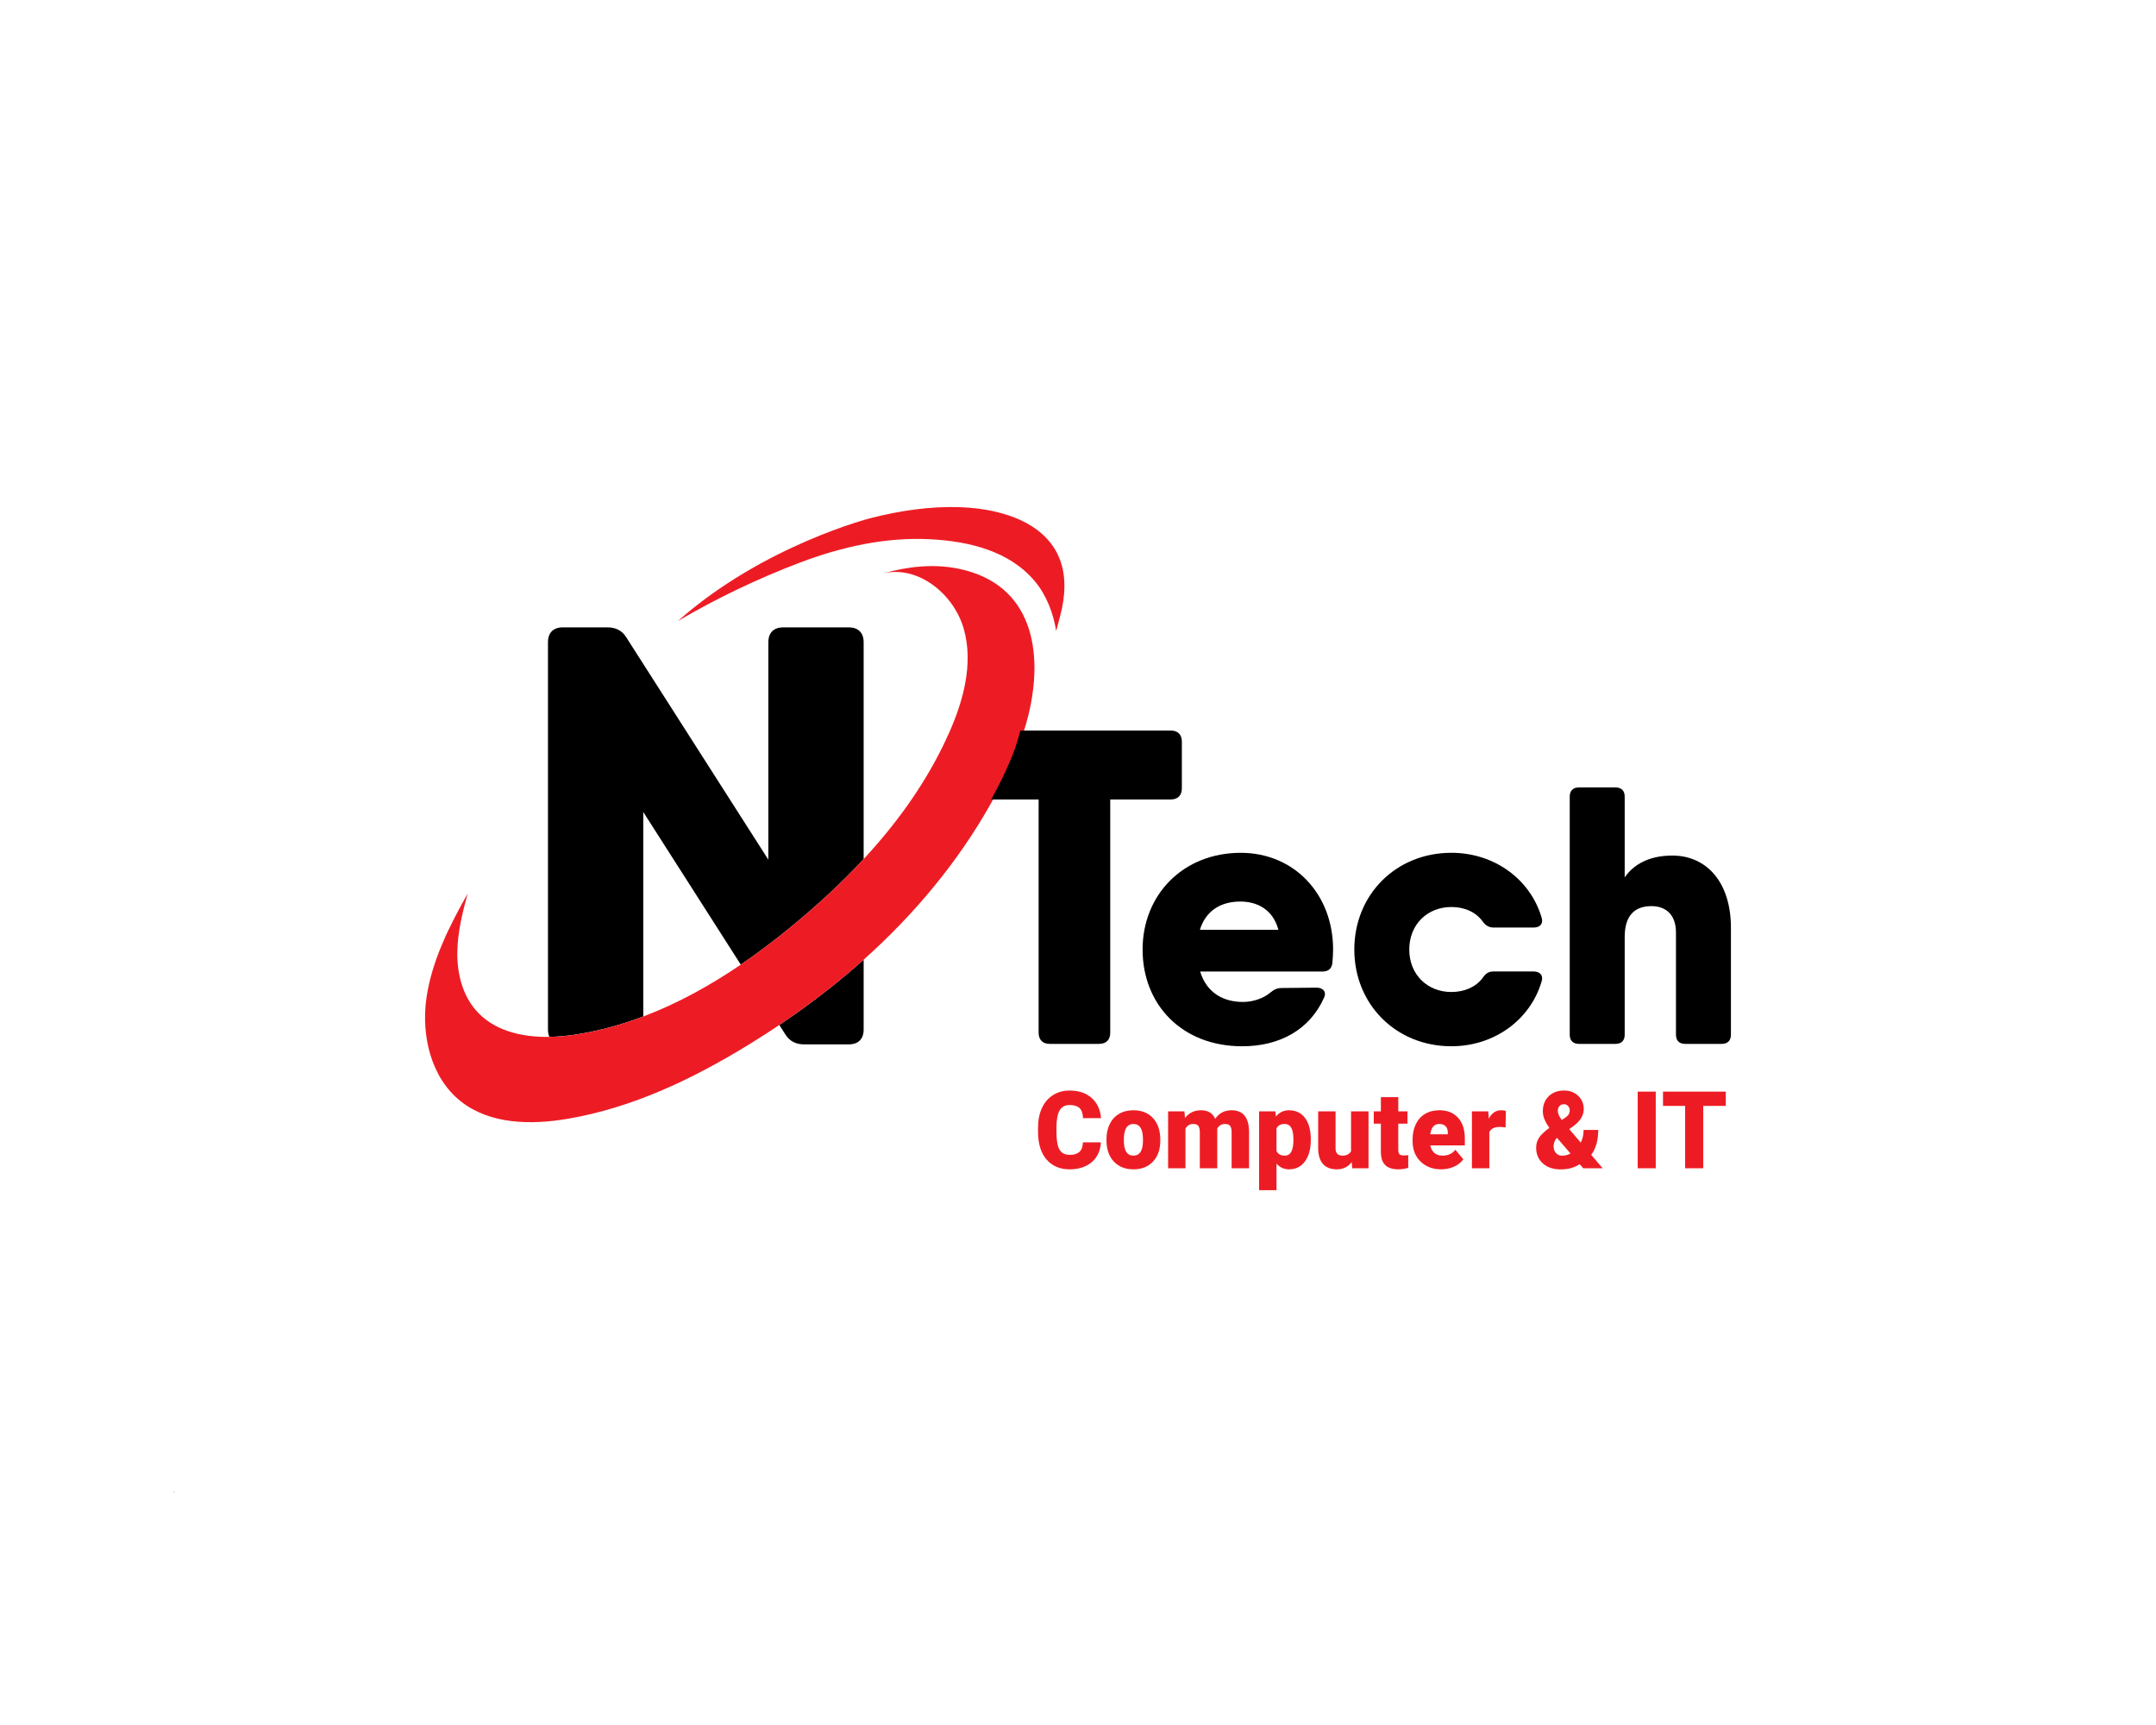
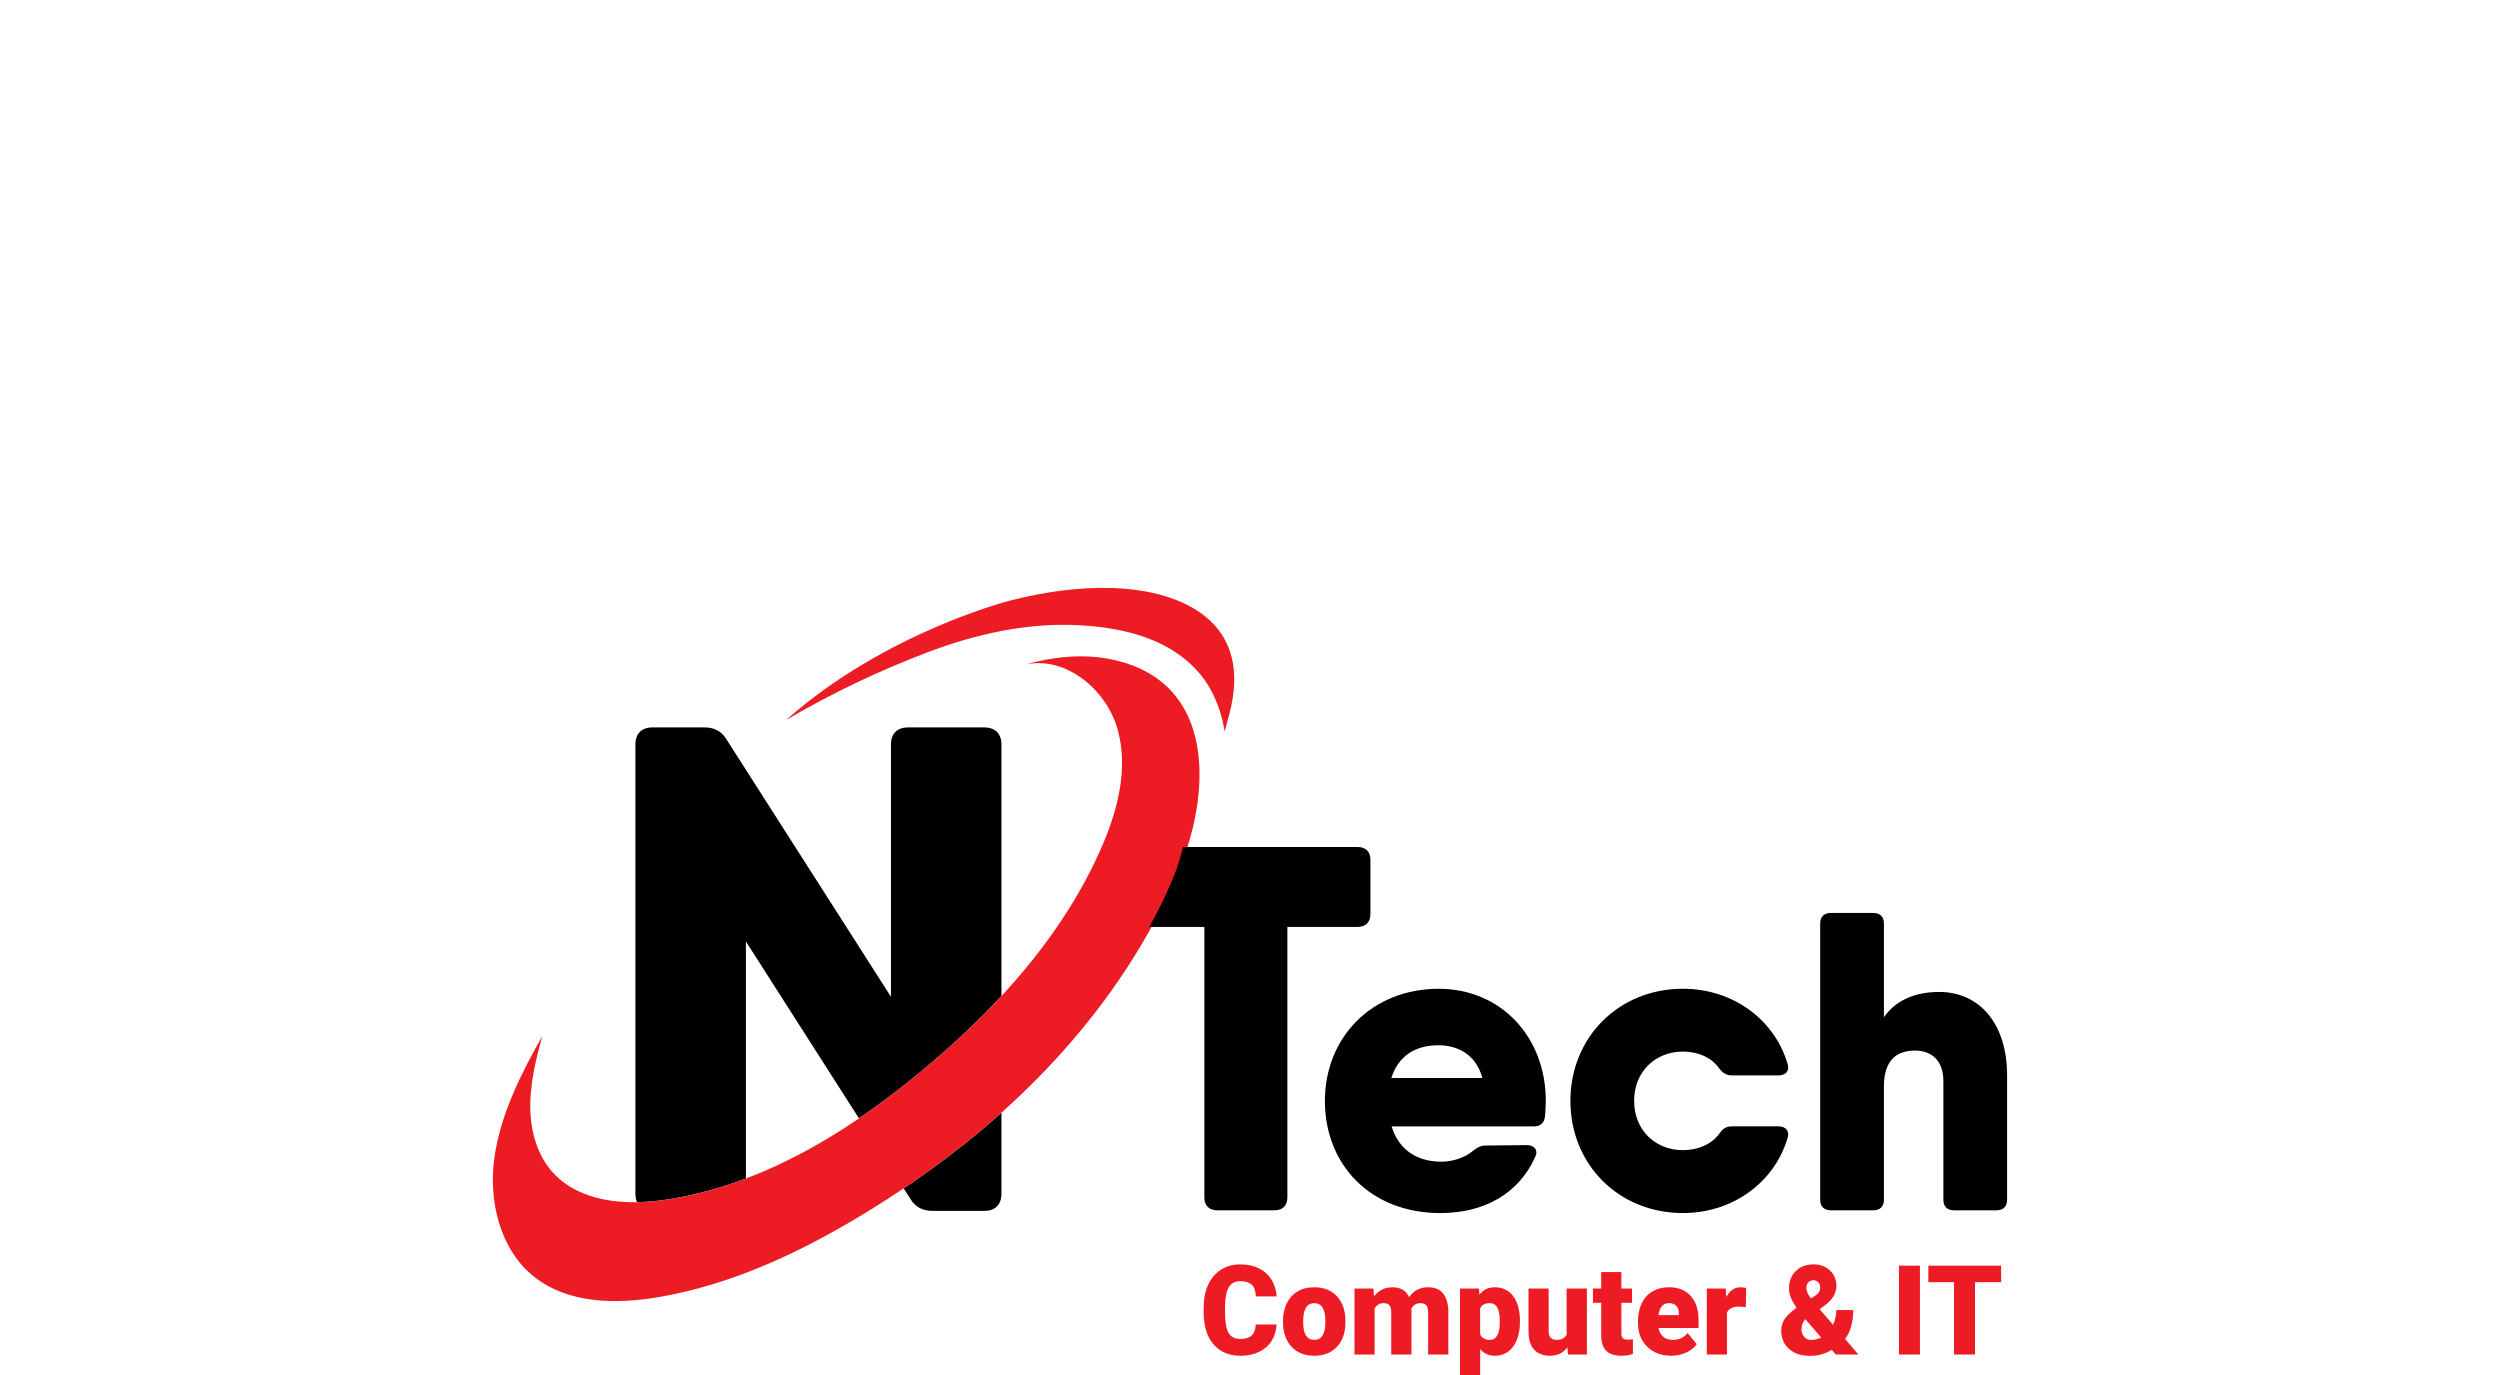
- <svg xmlns="http://www.w3.org/2000/svg" version="1.1" id="Layer_1" x="0px" y="0px" viewBox="0 0 1000 800" style="enable-background:new 0 0 1000 800;" xml:space="preserve">
+ <svg xmlns="http://www.w3.org/2000/svg" version="1.1" id="Layer_1" x="0px" y="0px" viewBox="0 0 1000 550" style="enable-background:new 0 0 1000 550;" xml:space="preserve">
  <style type="text/css">
	.st0{fill:#171B3B;}
	.st1{fill:#161546;}
	.st2{fill:#ED1C24;}
</style>
  <path class="st0" d="M80.43,691.99c0.16-0.06,0.33-0.13,0.49-0.19C80.86,692.1,80.68,692.14,80.43,691.99z" />
  <path class="st1" d="M74.11,696.46c0.04-0.05,0.07-0.11,0.11-0.16C74.18,696.35,74.15,696.41,74.11,696.46  C74.11,696.46,74.11,696.46,74.11,696.46z" />
  <g>
    <g>
      <g>
        <path d="M361.47,475.35l2.92,4.58c1.93,3.04,4.97,4.42,8.56,4.42h20.72c4.42,0,6.91-2.48,6.91-6.9v-32.37     c-5.16,4.63-10.47,9.08-15.9,13.37C377.17,464.38,369.42,470.01,361.47,475.35z M393.67,290.96h-30.39c-4.42,0-6.9,2.48-6.9,6.9     v100.84l-66.03-103.33c-1.93-3.04-4.97-4.42-8.56-4.42h-20.72c-4.43,0-6.91,2.48-6.91,6.9v179.58c0,1.32,0.22,2.47,0.65,3.42     c4.17-0.07,8.35-0.47,12.37-1.09c10.73-1.68,21.13-4.56,31.18-8.36v-94.82l45.23,70.78c8.15-5.55,16-11.52,23.54-17.72     c11.76-9.67,23.08-20.04,33.45-31.25V297.87C400.58,293.45,398.09,290.96,393.67,290.96z" />
      </g>
      <g>
        <path class="st2" d="M477.07,331.35c-1.49,6.17-3.52,12.19-5.9,17.78c-3.39,7.97-7.22,15.73-11.44,23.25     c-15.31,27.38-35.76,51.78-59.16,72.71c-5.16,4.63-10.47,9.08-15.9,13.37c-7.52,5.93-15.27,11.56-23.22,16.9     c-4.28,2.88-8.63,5.68-13.02,8.4c-26.37,16.31-54.9,30.05-85.48,35.16c-16.85,2.83-35.67,2.49-49.11-8.06     c-13.98-10.97-18.59-30.69-16.01-48.27c2.52-17.13,10.64-33.23,19.06-48.13c-2.4,8.81-4.62,17.82-4.78,26.98     c-0.16,9.66,2.24,19.7,8.55,27.02c8.23,9.54,21.18,12.61,34.12,12.42c4.17-0.07,8.35-0.47,12.37-1.09     c10.73-1.68,21.13-4.56,31.18-8.36c15.96-6.03,31.05-14.39,45.23-24.03c8.15-5.55,16-11.52,23.54-17.72     c11.76-9.67,23.08-20.04,33.45-31.25c14.73-15.88,27.56-33.43,37.07-53c0.82-1.68,1.62-3.38,2.38-5.09     c6.84-15.24,11.56-32.5,7.05-48.58c-4.51-16.09-21-29.65-37.27-25.87c11.26-3.17,23.23-4.51,34.7-2.16     C479.33,270.83,484,302.7,477.07,331.35z" />
      </g>
      <g>
        <path class="st2" d="M314.56,287.9c-0.01,0.01,0,0.03,0.02,0.02c18-10.56,37.13-19.69,56.63-27.07     c19.25-7.29,39.83-11.88,60.51-10.75c17.69,0.96,36.39,5.34,48.26,19.46c5.33,6.34,8.63,14.91,9.9,23.09l1.85-7.02     c1.21-4.46,1.94-9.09,1.97-13.72c0.18-27.01-25.78-35.88-48.2-36.69c-13.95-0.51-27.93,1.58-41.42,5     C404.07,240.21,354.22,252.8,314.56,287.9z" />
      </g>
      <g>
        <g>
          <path d="M542.99,338.8h-69.75c-1.16,4.81-2.74,9.5-4.6,13.85c-2.64,6.21-5.63,12.25-8.91,18.12h22.01v108.16      c0,3.32,1.87,5.19,5.19,5.19h22.83c3.32,0,5.19-1.87,5.19-5.19V370.77h28.03c3.32,0,5.19-1.87,5.19-5.19v-21.59      C548.18,340.67,546.32,338.8,542.99,338.8z" />
        </g>
        <g>
          <path d="M618.32,440.37c0,2.21-0.17,4.25-0.34,6.29c-0.34,2.72-2.04,3.91-4.59,3.91h-20.73h-36.01      c3.09,10.09,11.02,14.1,19.87,14.1c4.76,0,9.51-1.7,12.57-4.25c1.7-1.36,3.06-2.21,5.27-2.21l16.31-0.17      c3.06,0,4.76,2.04,3.4,4.76c-6.63,14.78-20.56,22.43-37.89,22.43c-28.21,0-46.22-19.54-46.22-44.86      c0-25.32,18.69-44.86,45.54-44.86C600.31,395.51,618.32,414.71,618.32,440.37z M592.95,431.19      c-2.63-9.67-10.12-13.08-17.62-13.08c-9.55,0-16.16,4.61-18.79,13.08H592.95z" />
        </g>
        <g>
          <path d="M714.99,455.32c-5.27,17.67-21.92,29.9-41.8,29.9c-25.83,0-45.03-19.54-45.03-44.86c0-25.32,19.2-44.86,45.03-44.86      c19.88,0,36.53,12.23,41.8,29.9c1.02,2.89-0.68,4.76-3.57,4.76h-18.69c-2.21,0-3.74-1.02-5.1-2.89      c-3.06-4.25-8.33-6.63-14.44-6.63c-11.04,0-19.54,7.99-19.54,19.71c0,11.72,8.5,19.71,19.54,19.71c6.12,0,11.38-2.38,14.44-6.46      c1.36-2.04,2.72-3.06,5.1-3.06h18.69C714.31,450.56,716.01,452.43,714.99,455.32z" />
        </g>
        <g>
          <path d="M802.84,430.26v49.61c0,2.72-1.53,4.25-4.25,4.25H781.6c-2.72,0-4.25-1.53-4.25-4.25v-47.41      c0-8.5-4.93-12.23-11.38-12.23c-7.65,0-12.4,4.25-12.4,14.27v45.37c0,2.72-1.53,4.25-4.25,4.25h-16.99      c-2.72,0-4.25-1.53-4.25-4.25V369.43c0-2.72,1.53-4.25,4.25-4.25h16.99c2.72,0,4.25,1.53,4.25,4.25v37.49      c3.99-5.9,11.23-10.14,22.09-10.14C791.45,396.78,802.84,409.02,802.84,430.26z" />
        </g>
      </g>
    </g>
    <g>
      <path class="st2" d="M510.62,529.78c-0.11,2.47-0.77,4.66-1.96,6.56c-1.2,1.9-2.88,3.37-5.04,4.41c-2.16,1.04-4.63,1.56-7.4,1.56    c-4.58,0-8.18-1.52-10.81-4.57c-2.63-3.04-3.95-7.34-3.95-12.89v-1.76c0-3.48,0.59-6.53,1.78-9.14c1.19-2.61,2.9-4.63,5.13-6.05    c2.23-1.42,4.82-2.14,7.75-2.14c4.23,0,7.62,1.14,10.19,3.41c2.57,2.27,4.03,5.4,4.38,9.39h-8.37c-0.06-2.16-0.6-3.72-1.6-4.66    c-1-0.94-2.54-1.42-4.59-1.42c-2.09,0-3.62,0.8-4.59,2.39c-0.97,1.6-1.48,4.14-1.53,7.64v2.51c0,3.79,0.47,6.5,1.4,8.13    c0.93,1.63,2.54,2.44,4.82,2.44c1.93,0,3.41-0.46,4.43-1.39c1.02-0.93,1.56-2.4,1.63-4.42H510.62z" />
      <path class="st2" d="M513.2,528.36c0-2.64,0.5-4.98,1.51-7.04c1-2.06,2.45-3.64,4.33-4.75c1.88-1.11,4.09-1.66,6.63-1.66    c3.88,0,6.93,1.22,9.16,3.67c2.23,2.45,3.35,5.78,3.35,10v0.29c0,4.12-1.12,7.38-3.36,9.8c-2.24,2.42-5.28,3.63-9.1,3.63    c-3.68,0-6.64-1.13-8.88-3.38c-2.23-2.25-3.44-5.31-3.61-9.17L513.2,528.36z M521.27,528.87c0,2.44,0.38,4.23,1.13,5.37    c0.75,1.14,1.86,1.71,3.33,1.71c2.87,0,4.34-2.25,4.4-6.76v-0.83c0-4.74-1.48-7.1-4.45-7.1c-2.7,0-4.15,2.04-4.38,6.13    L521.27,528.87z" />
      <path class="st2" d="M549.36,515.4l0.26,3.1c1.83-2.39,4.3-3.59,7.39-3.59c3.27,0,5.48,1.33,6.63,3.98    c1.75-2.65,4.29-3.98,7.61-3.98c5.25,0,7.94,3.24,8.09,9.72v17.19h-8.09v-16.67c0-1.35-0.22-2.33-0.67-2.95    c-0.45-0.62-1.26-0.93-2.44-0.93c-1.59,0-2.78,0.72-3.57,2.17l0.02,0.34v18.04h-8.09v-16.63c0-1.38-0.22-2.38-0.65-3    c-0.43-0.62-1.25-0.93-2.46-0.93c-1.55,0-2.73,0.72-3.54,2.17v18.38h-8.06V515.4H549.36z" />
      <path class="st2" d="M607.97,528.8c0,4.1-0.91,7.38-2.71,9.83c-1.81,2.45-4.25,3.67-7.33,3.67c-2.38,0-4.33-0.89-5.86-2.66v12.33    H584V515.4h7.54l0.24,2.44c1.55-1.95,3.58-2.93,6.1-2.93c3.19,0,5.67,1.2,7.44,3.6c1.77,2.4,2.66,5.7,2.66,9.9V528.8z     M599.91,528.29c0-4.69-1.34-7.03-4.02-7.03c-1.91,0-3.19,0.7-3.83,2.1v10.4c0.7,1.46,1.99,2.2,3.88,2.2    c2.57,0,3.89-2.26,3.97-6.79V528.29z" />
      <path class="st2" d="M626.95,538.96c-1.71,2.23-4.01,3.34-6.91,3.34c-2.84,0-4.99-0.84-6.45-2.53c-1.46-1.68-2.19-4.1-2.19-7.26    V515.4h8.06v17.16c0,2.26,1.08,3.39,3.23,3.39c1.85,0,3.17-0.67,3.95-2.03V515.4h8.11v26.42h-7.56L626.95,538.96z" />
      <path class="st2" d="M648.55,508.83v6.57h4.26v5.71h-4.26v12.08c0,0.99,0.18,1.68,0.53,2.08c0.35,0.39,1.04,0.59,2.08,0.59    c0.8,0,1.47-0.05,2.01-0.15v5.88c-1.45,0.47-2.97,0.71-4.55,0.71c-2.78,0-4.83-0.67-6.15-2c-1.32-1.33-1.99-3.36-1.99-6.08v-13.11    h-3.3v-5.71h3.3v-6.57H648.55z" />
      <path class="st2" d="M668.51,542.3c-3.97,0-7.19-1.21-9.64-3.63c-2.46-2.42-3.68-5.56-3.68-9.44v-0.68c0-2.7,0.49-5.09,1.47-7.15    c0.98-2.07,2.41-3.67,4.29-4.8c1.88-1.13,4.12-1.7,6.7-1.7c3.64,0,6.51,1.15,8.61,3.46c2.11,2.3,3.16,5.51,3.16,9.63v3.2h-16.03    c0.29,1.48,0.92,2.65,1.89,3.49c0.97,0.85,2.23,1.27,3.78,1.27c2.55,0,4.55-0.91,5.98-2.73l3.68,4.44c-1,1.42-2.43,2.54-4.27,3.38    C672.61,541.88,670.63,542.3,668.51,542.3z M667.6,521.25c-2.36,0-3.76,1.6-4.21,4.79h8.13v-0.63c0.03-1.32-0.29-2.34-0.98-3.06    C669.85,521.62,668.87,521.25,667.6,521.25z" />
      <path class="st2" d="M698.32,522.84l-2.66-0.2c-2.54,0-4.16,0.81-4.88,2.44v16.72h-8.06V515.4h7.56l0.26,3.39    c1.36-2.59,3.25-3.88,5.67-3.88c0.86,0,1.61,0.1,2.25,0.29L698.32,522.84z" />
      <path class="st2" d="M718.61,523.09c-0.94-1.37-1.68-2.67-2.21-3.91c-0.53-1.24-0.8-2.51-0.8-3.83c0-2.86,0.91-5.18,2.73-6.95    c1.82-1.77,4.2-2.65,7.13-2.65c2.63,0,4.81,0.82,6.53,2.45c1.72,1.63,2.58,3.67,2.58,6.09c0,3.03-1.63,5.71-4.91,8.06l-1.82,1.29    l5.36,6.27c0.88-1.79,1.32-3.75,1.32-5.88h6.77c0,4.8-1.08,8.65-3.25,11.55l5.31,6.23h-9l-1.63-1.88    c-1.34,0.81-2.71,1.42-4.1,1.81c-1.4,0.39-2.97,0.59-4.73,0.59c-3.45,0-6.21-0.92-8.28-2.77c-2.07-1.85-3.11-4.28-3.11-7.29    c0-1.64,0.41-3.13,1.23-4.47c0.82-1.33,2.42-2.89,4.8-4.66L718.61,523.09z M724.42,535.98c1.4,0,2.74-0.33,4.02-1l-6.27-7.28    l-0.22,0.15c-0.91,1.14-1.36,2.43-1.36,3.86c0,1.19,0.37,2.2,1.1,3.03S723.34,535.98,724.42,535.98z M722.55,515.25    c0,1.14,0.61,2.52,1.82,4.15l1.6-1.03c0.73-0.49,1.27-0.99,1.6-1.51c0.33-0.52,0.5-1.18,0.5-1.98c0-0.75-0.25-1.4-0.77-1.95    c-0.51-0.55-1.14-0.83-1.89-0.83c-0.89,0-1.59,0.29-2.11,0.87C722.81,513.54,722.55,514.31,722.55,515.25z" />
      <path class="st2" d="M767.97,541.81h-8.37v-35.55h8.37V541.81z" />
      <path class="st2" d="M800.46,512.88H790v28.93h-8.4v-28.93h-10.26v-6.62h29.12V512.88z" />
    </g>
  </g>
</svg>
